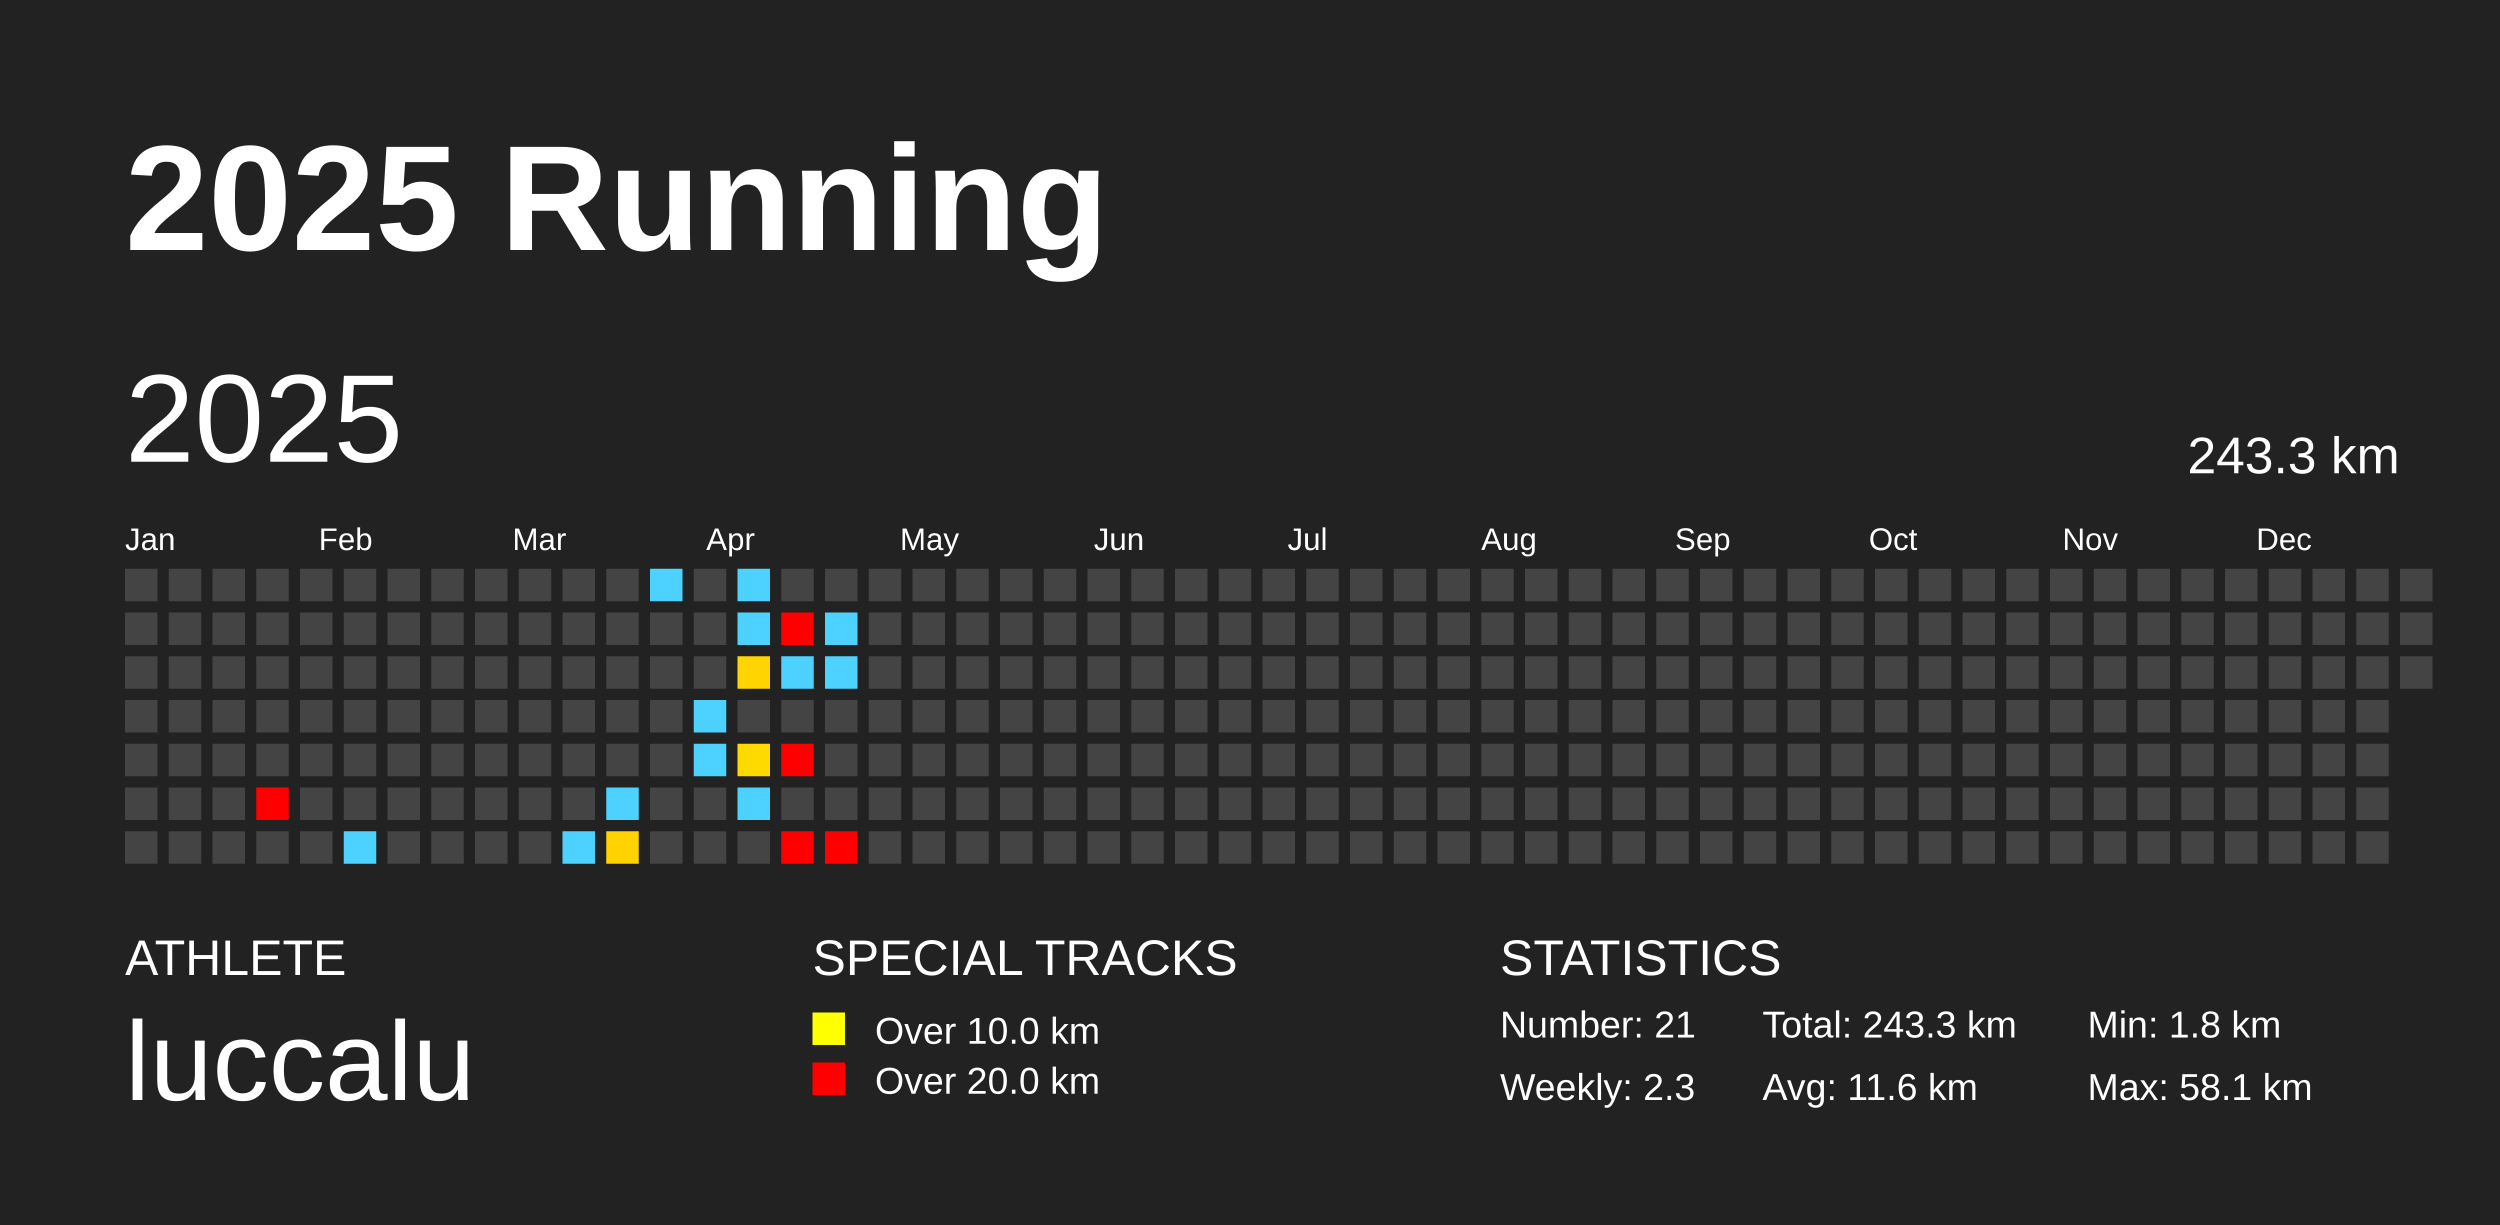
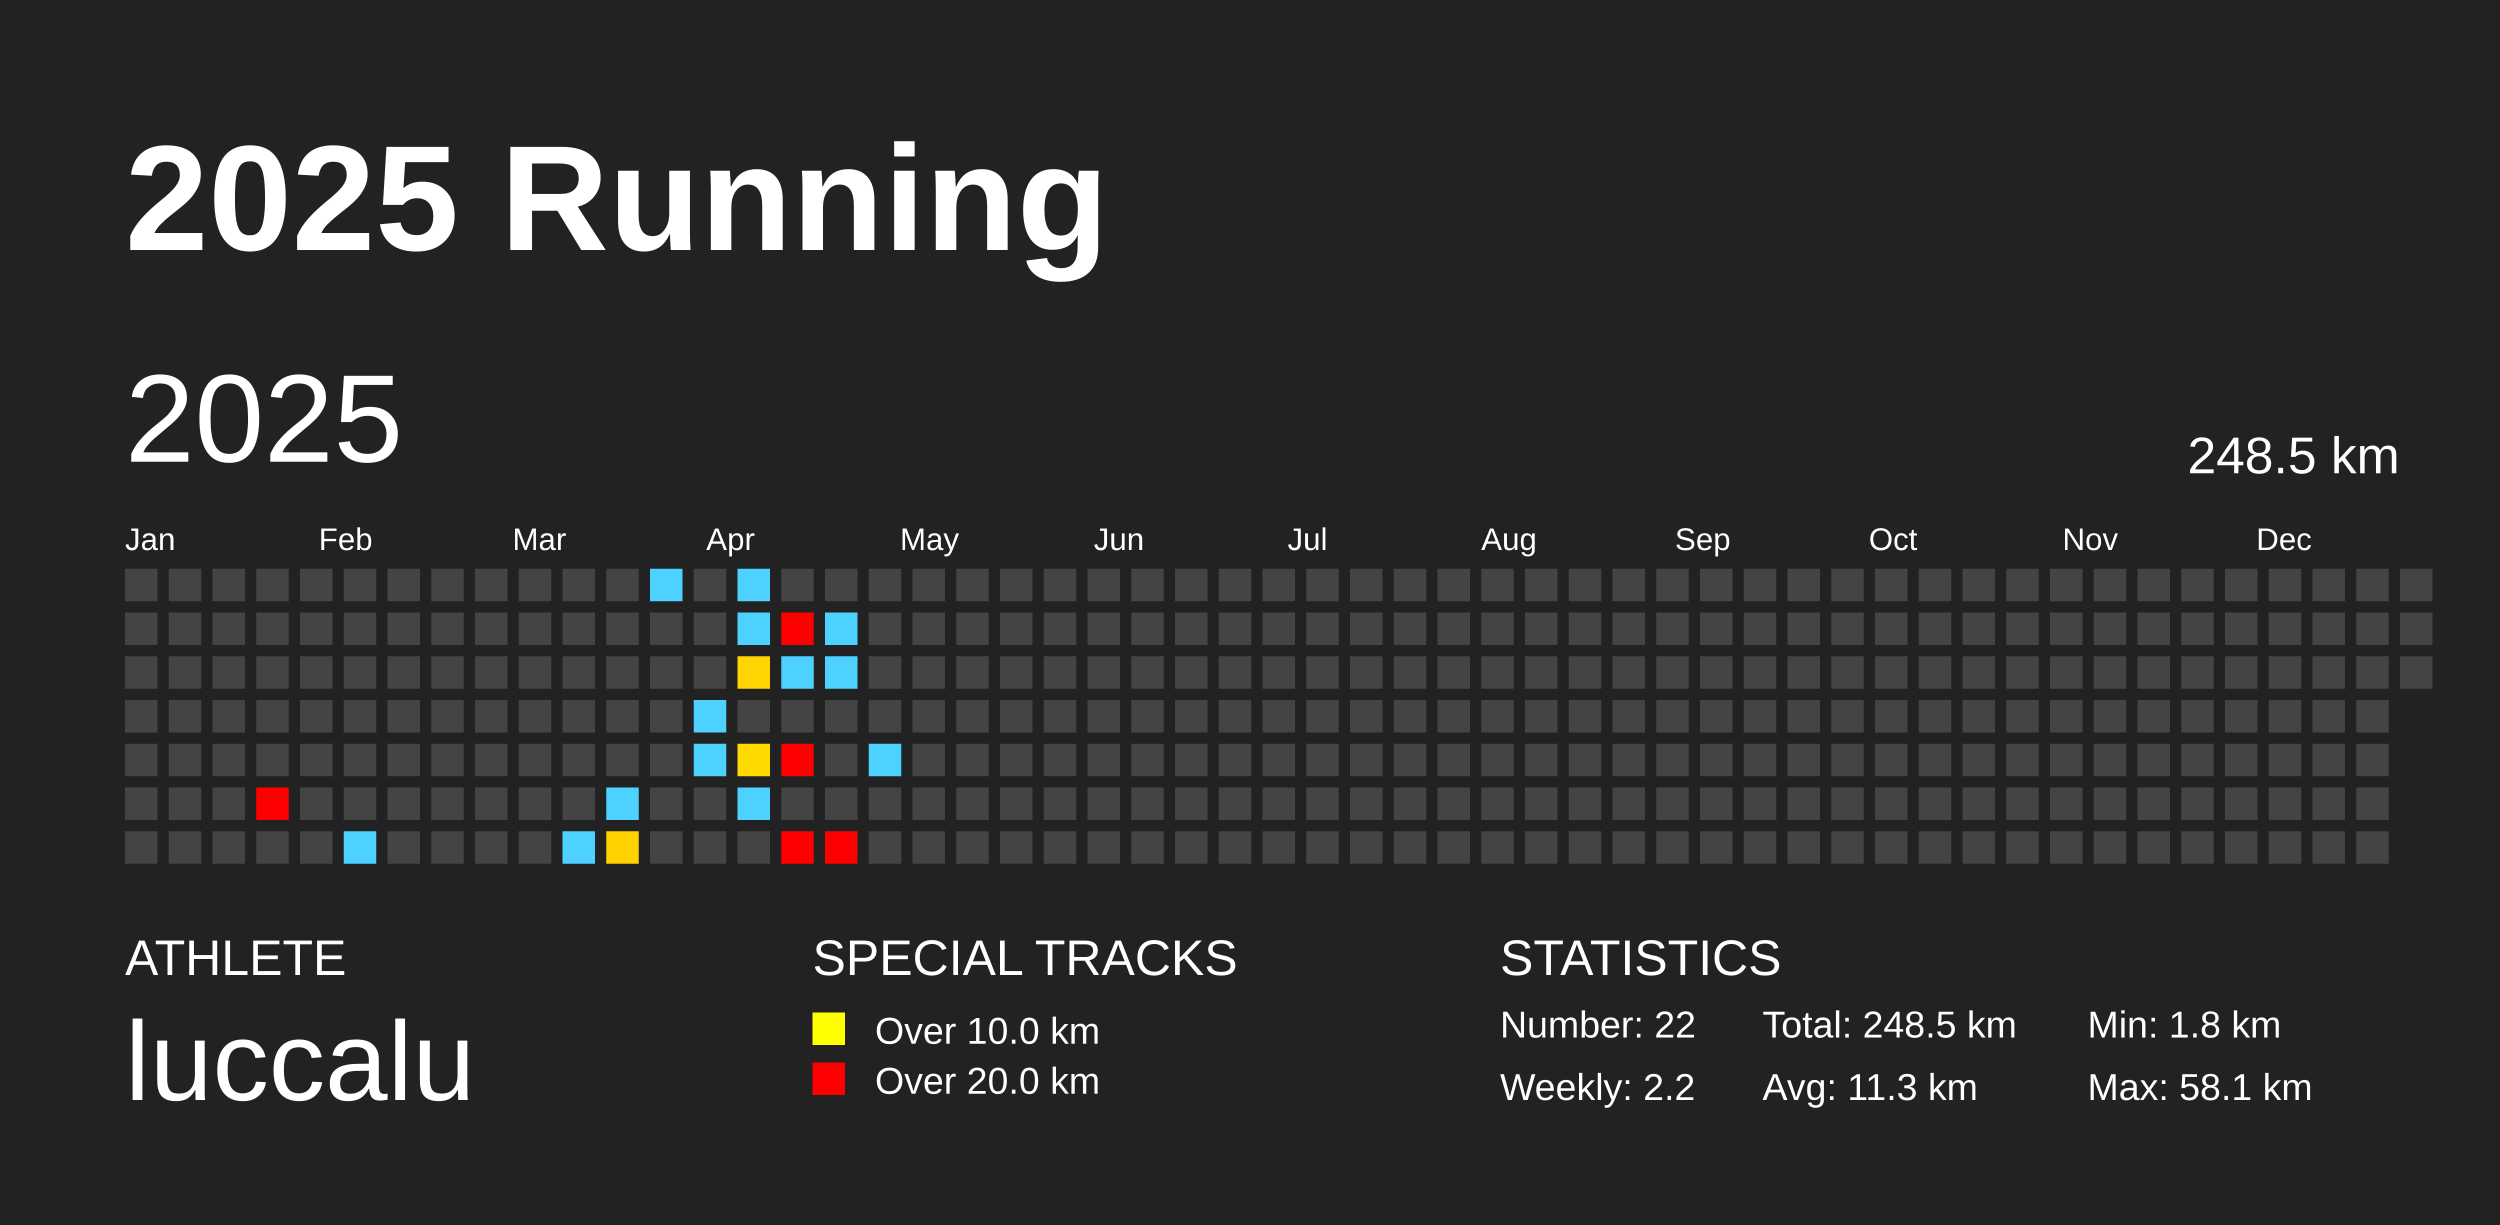
<svg xmlns="http://www.w3.org/2000/svg" baseProfile="full" height="98mm" version="1.1" viewBox="0,0,200,98" width="200mm">
  <defs />
  <rect fill="#222222" height="98" width="200" x="0" y="0" />
  <text fill="#FFFFFF" style="font-size:12px; font-family:Arial; font-weight:bold;" x="10" y="20">2025 Running</text>
  <text fill="#FFFFFF" style="font-size:4px; font-family:Arial" x="10" y="78">ATHLETE</text>
  <text fill="#FFFFFF" style="font-size:9px; font-family:Arial" x="10" y="88">luccalu</text>
  <text fill="#FFFFFF" style="font-size:4px; font-family:Arial" x="65" y="78">SPECIAL TRACKS</text>
  <rect fill="yellow" height="2.6" width="2.6" x="65" y="81" />
  <text fill="#FFFFFF" style="font-size:3px; font-family:Arial" x="70" y="83.5">Over 10.0 km</text>
  <rect fill="red" height="2.6" width="2.6" x="65" y="85" />
  <text fill="#FFFFFF" style="font-size:3px; font-family:Arial" x="70" y="87.5">Over 20.0 km</text>
  <text fill="#FFFFFF" style="font-size:4px; font-family:Arial" x="120" y="78">STATISTICS</text>
-   <text fill="#FFFFFF" style="font-size:3px; font-family:Arial" x="120" y="83">Number: 21</text>
-   <text fill="#FFFFFF" style="font-size:3px; font-family:Arial" x="120" y="88">Weekly: 2.3</text>
-   <text fill="#FFFFFF" style="font-size:3px; font-family:Arial" x="141" y="83">Total: 243.3 km</text>
-   <text fill="#FFFFFF" style="font-size:3px; font-family:Arial" x="141" y="88">Avg: 11.6 km</text>
+   <text fill="#FFFFFF" style="font-size:3px; font-family:Arial" x="120" y="83">Number: 22</text>
+   <text fill="#FFFFFF" style="font-size:3px; font-family:Arial" x="120" y="88">Weekly: 2.2</text>
+   <text fill="#FFFFFF" style="font-size:3px; font-family:Arial" x="141" y="83">Total: 248.5 km</text>
+   <text fill="#FFFFFF" style="font-size:3px; font-family:Arial" x="141" y="88">Avg: 11.3 km</text>
  <text fill="#FFFFFF" style="font-size:3px; font-family:Arial" x="167" y="83">Min: 1.8 km</text>
  <text fill="#FFFFFF" style="font-size:3px; font-family:Arial" x="167" y="88">Max: 58.1 km</text>
  <text dominant-baseline="hanging" fill="#FFFFFF" style="font-size:10.0px; font-family:Arial;" x="10" y="30">2025</text>
-   <text dominant-baseline="hanging" fill="#FFFFFF" style="font-size:4.125px; font-family:Arial;" x="175" y="35">243.3 km</text>
+   <text dominant-baseline="hanging" fill="#FFFFFF" style="font-size:4.125px; font-family:Arial;" x="175" y="35">248.5 km</text>
  <text fill="#FFFFFF" style="font-size:2.5px; font-family:Arial" x="10.0" y="44">Jan</text>
  <text fill="#FFFFFF" style="font-size:2.5px; font-family:Arial" x="25.5" y="44">Feb</text>
  <text fill="#FFFFFF" style="font-size:2.5px; font-family:Arial" x="41.0" y="44">Mar</text>
  <text fill="#FFFFFF" style="font-size:2.5px; font-family:Arial" x="56.5" y="44">Apr</text>
  <text fill="#FFFFFF" style="font-size:2.5px; font-family:Arial" x="72.0" y="44">May</text>
  <text fill="#FFFFFF" style="font-size:2.5px; font-family:Arial" x="87.5" y="44">Jun</text>
  <text fill="#FFFFFF" style="font-size:2.5px; font-family:Arial" x="103.0" y="44">Jul</text>
  <text fill="#FFFFFF" style="font-size:2.5px; font-family:Arial" x="118.5" y="44">Aug</text>
  <text fill="#FFFFFF" style="font-size:2.5px; font-family:Arial" x="134.0" y="44">Sep</text>
  <text fill="#FFFFFF" style="font-size:2.5px; font-family:Arial" x="149.5" y="44">Oct</text>
  <text fill="#FFFFFF" style="font-size:2.5px; font-family:Arial" x="165.0" y="44">Nov</text>
  <text fill="#FFFFFF" style="font-size:2.5px; font-family:Arial" x="180.5" y="44">Dec</text>
  <rect fill="#444444" height="2.6" width="2.6" x="10.0" y="45.5" />
  <rect fill="#444444" height="2.6" width="2.6" x="10.0" y="49.0" />
  <rect fill="#444444" height="2.6" width="2.6" x="10.0" y="52.5" />
  <rect fill="#444444" height="2.6" width="2.6" x="10.0" y="56.0" />
  <rect fill="#444444" height="2.6" width="2.6" x="10.0" y="59.5" />
  <rect fill="#444444" height="2.6" width="2.6" x="10.0" y="63.0" />
  <rect fill="#444444" height="2.6" width="2.6" x="10.0" y="66.5" />
  <rect fill="#444444" height="2.6" width="2.6" x="13.5" y="45.5" />
  <rect fill="#444444" height="2.6" width="2.6" x="13.5" y="49.0" />
  <rect fill="#444444" height="2.6" width="2.6" x="13.5" y="52.5" />
  <rect fill="#444444" height="2.6" width="2.6" x="13.5" y="56.0" />
  <rect fill="#444444" height="2.6" width="2.6" x="13.5" y="59.5" />
  <rect fill="#444444" height="2.6" width="2.6" x="13.5" y="63.0" />
  <rect fill="#444444" height="2.6" width="2.6" x="13.5" y="66.5" />
  <rect fill="#444444" height="2.6" width="2.6" x="17.0" y="45.5" />
  <rect fill="#444444" height="2.6" width="2.6" x="17.0" y="49.0" />
  <rect fill="#444444" height="2.6" width="2.6" x="17.0" y="52.5" />
  <rect fill="#444444" height="2.6" width="2.6" x="17.0" y="56.0" />
  <rect fill="#444444" height="2.6" width="2.6" x="17.0" y="59.5" />
  <rect fill="#444444" height="2.6" width="2.6" x="17.0" y="63.0" />
  <rect fill="#444444" height="2.6" width="2.6" x="17.0" y="66.5" />
  <rect fill="#444444" height="2.6" width="2.6" x="20.5" y="45.5" />
  <rect fill="#444444" height="2.6" width="2.6" x="20.5" y="49.0" />
  <rect fill="#444444" height="2.6" width="2.6" x="20.5" y="52.5" />
  <rect fill="#444444" height="2.6" width="2.6" x="20.5" y="56.0" />
  <rect fill="#444444" height="2.6" width="2.6" x="20.5" y="59.5" />
  <rect fill="red" height="2.6" width="2.6" x="20.5" y="63.0" />
  <rect fill="#444444" height="2.6" width="2.6" x="20.5" y="66.5" />
  <rect fill="#444444" height="2.6" width="2.6" x="24.0" y="45.5" />
  <rect fill="#444444" height="2.6" width="2.6" x="24.0" y="49.0" />
  <rect fill="#444444" height="2.6" width="2.6" x="24.0" y="52.5" />
  <rect fill="#444444" height="2.6" width="2.6" x="24.0" y="56.0" />
  <rect fill="#444444" height="2.6" width="2.6" x="24.0" y="59.5" />
  <rect fill="#444444" height="2.6" width="2.6" x="24.0" y="63.0" />
  <rect fill="#444444" height="2.6" width="2.6" x="24.0" y="66.5" />
  <rect fill="#444444" height="2.6" width="2.6" x="27.5" y="45.5" />
  <rect fill="#444444" height="2.6" width="2.6" x="27.5" y="49.0" />
  <rect fill="#444444" height="2.6" width="2.6" x="27.5" y="52.5" />
  <rect fill="#444444" height="2.6" width="2.6" x="27.5" y="56.0" />
  <rect fill="#444444" height="2.6" width="2.6" x="27.5" y="59.5" />
  <rect fill="#444444" height="2.6" width="2.6" x="27.5" y="63.0" />
  <rect fill="#4dd2ff" height="2.6" width="2.6" x="27.5" y="66.5" />
  <rect fill="#444444" height="2.6" width="2.6" x="31.0" y="45.5" />
  <rect fill="#444444" height="2.6" width="2.6" x="31.0" y="49.0" />
  <rect fill="#444444" height="2.6" width="2.6" x="31.0" y="52.5" />
  <rect fill="#444444" height="2.6" width="2.6" x="31.0" y="56.0" />
  <rect fill="#444444" height="2.6" width="2.6" x="31.0" y="59.5" />
  <rect fill="#444444" height="2.6" width="2.6" x="31.0" y="63.0" />
  <rect fill="#444444" height="2.6" width="2.6" x="31.0" y="66.5" />
  <rect fill="#444444" height="2.6" width="2.6" x="34.5" y="45.5" />
  <rect fill="#444444" height="2.6" width="2.6" x="34.5" y="49.0" />
  <rect fill="#444444" height="2.6" width="2.6" x="34.5" y="52.5" />
  <rect fill="#444444" height="2.6" width="2.6" x="34.5" y="56.0" />
  <rect fill="#444444" height="2.6" width="2.6" x="34.5" y="59.5" />
  <rect fill="#444444" height="2.6" width="2.6" x="34.5" y="63.0" />
  <rect fill="#444444" height="2.6" width="2.6" x="34.5" y="66.5" />
  <rect fill="#444444" height="2.6" width="2.6" x="38.0" y="45.5" />
  <rect fill="#444444" height="2.6" width="2.6" x="38.0" y="49.0" />
  <rect fill="#444444" height="2.6" width="2.6" x="38.0" y="52.5" />
  <rect fill="#444444" height="2.6" width="2.6" x="38.0" y="56.0" />
  <rect fill="#444444" height="2.6" width="2.6" x="38.0" y="59.5" />
  <rect fill="#444444" height="2.6" width="2.6" x="38.0" y="63.0" />
  <rect fill="#444444" height="2.6" width="2.6" x="38.0" y="66.5" />
  <rect fill="#444444" height="2.6" width="2.6" x="41.5" y="45.5" />
  <rect fill="#444444" height="2.6" width="2.6" x="41.5" y="49.0" />
  <rect fill="#444444" height="2.6" width="2.6" x="41.5" y="52.5" />
  <rect fill="#444444" height="2.6" width="2.6" x="41.5" y="56.0" />
  <rect fill="#444444" height="2.6" width="2.6" x="41.5" y="59.5" />
  <rect fill="#444444" height="2.6" width="2.6" x="41.5" y="63.0" />
  <rect fill="#444444" height="2.6" width="2.6" x="41.5" y="66.5" />
  <rect fill="#444444" height="2.6" width="2.6" x="45.0" y="45.5" />
  <rect fill="#444444" height="2.6" width="2.6" x="45.0" y="49.0" />
  <rect fill="#444444" height="2.6" width="2.6" x="45.0" y="52.5" />
  <rect fill="#444444" height="2.6" width="2.6" x="45.0" y="56.0" />
  <rect fill="#444444" height="2.6" width="2.6" x="45.0" y="59.5" />
  <rect fill="#444444" height="2.6" width="2.6" x="45.0" y="63.0" />
  <rect fill="#4dd2ff" height="2.6" width="2.6" x="45.0" y="66.5" />
  <rect fill="#444444" height="2.6" width="2.6" x="48.5" y="45.5" />
  <rect fill="#444444" height="2.6" width="2.6" x="48.5" y="49.0" />
  <rect fill="#444444" height="2.6" width="2.6" x="48.5" y="52.5" />
  <rect fill="#444444" height="2.6" width="2.6" x="48.5" y="56.0" />
  <rect fill="#444444" height="2.6" width="2.6" x="48.5" y="59.5" />
  <rect fill="#4dd2ff" height="2.6" width="2.6" x="48.5" y="63.0" />
  <rect fill="#ffd200" height="2.6" width="2.6" x="48.5" y="66.5" />
  <rect fill="#4dd2ff" height="2.6" width="2.6" x="52.0" y="45.5" />
  <rect fill="#444444" height="2.6" width="2.6" x="52.0" y="49.0" />
  <rect fill="#444444" height="2.6" width="2.6" x="52.0" y="52.5" />
  <rect fill="#444444" height="2.6" width="2.6" x="52.0" y="56.0" />
  <rect fill="#444444" height="2.6" width="2.6" x="52.0" y="59.5" />
  <rect fill="#444444" height="2.6" width="2.6" x="52.0" y="63.0" />
  <rect fill="#444444" height="2.6" width="2.6" x="52.0" y="66.5" />
  <rect fill="#444444" height="2.6" width="2.6" x="55.5" y="45.5" />
  <rect fill="#444444" height="2.6" width="2.6" x="55.5" y="49.0" />
  <rect fill="#444444" height="2.6" width="2.6" x="55.5" y="52.5" />
  <rect fill="#4dd2ff" height="2.6" width="2.6" x="55.5" y="56.0" />
  <rect fill="#4dd2ff" height="2.6" width="2.6" x="55.5" y="59.5" />
  <rect fill="#444444" height="2.6" width="2.6" x="55.5" y="63.0" />
  <rect fill="#444444" height="2.6" width="2.6" x="55.5" y="66.5" />
  <rect fill="#4dd2ff" height="2.6" width="2.6" x="59.0" y="45.5" />
  <rect fill="#4dd2ff" height="2.6" width="2.6" x="59.0" y="49.0" />
  <rect fill="#ffd400" height="2.6" width="2.6" x="59.0" y="52.5" />
  <rect fill="#444444" height="2.6" width="2.6" x="59.0" y="56.0" />
  <rect fill="#ffda00" height="2.6" width="2.6" x="59.0" y="59.5" />
  <rect fill="#4dd2ff" height="2.6" width="2.6" x="59.0" y="63.0" />
  <rect fill="#444444" height="2.6" width="2.6" x="59.0" y="66.5" />
  <rect fill="#444444" height="2.6" width="2.6" x="62.5" y="45.5" />
  <rect fill="red" height="2.6" width="2.6" x="62.5" y="49.0" />
  <rect fill="#4dd2ff" height="2.6" width="2.6" x="62.5" y="52.5" />
  <rect fill="#444444" height="2.6" width="2.6" x="62.5" y="56.0" />
  <rect fill="red" height="2.6" width="2.6" x="62.5" y="59.5" />
  <rect fill="#444444" height="2.6" width="2.6" x="62.5" y="63.0" />
  <rect fill="red" height="2.6" width="2.6" x="62.5" y="66.5" />
  <rect fill="#444444" height="2.6" width="2.6" x="66.0" y="45.5" />
  <rect fill="#4dd2ff" height="2.6" width="2.6" x="66.0" y="49.0" />
  <rect fill="#4dd2ff" height="2.6" width="2.6" x="66.0" y="52.5" />
  <rect fill="#444444" height="2.6" width="2.6" x="66.0" y="56.0" />
  <rect fill="#444444" height="2.6" width="2.6" x="66.0" y="59.5" />
  <rect fill="#444444" height="2.6" width="2.6" x="66.0" y="63.0" />
  <rect fill="red" height="2.6" width="2.6" x="66.0" y="66.5" />
  <rect fill="#444444" height="2.6" width="2.6" x="69.5" y="45.5" />
  <rect fill="#444444" height="2.6" width="2.6" x="69.5" y="49.0" />
  <rect fill="#444444" height="2.6" width="2.6" x="69.5" y="52.5" />
  <rect fill="#444444" height="2.6" width="2.6" x="69.5" y="56.0" />
-   <rect fill="#444444" height="2.6" width="2.6" x="69.5" y="59.5" />
+   <rect fill="#4dd2ff" height="2.6" width="2.6" x="69.5" y="59.5" />
  <rect fill="#444444" height="2.6" width="2.6" x="69.5" y="63.0" />
  <rect fill="#444444" height="2.6" width="2.6" x="69.5" y="66.5" />
  <rect fill="#444444" height="2.6" width="2.6" x="73.0" y="45.5" />
  <rect fill="#444444" height="2.6" width="2.6" x="73.0" y="49.0" />
  <rect fill="#444444" height="2.6" width="2.6" x="73.0" y="52.5" />
  <rect fill="#444444" height="2.6" width="2.6" x="73.0" y="56.0" />
  <rect fill="#444444" height="2.6" width="2.6" x="73.0" y="59.5" />
  <rect fill="#444444" height="2.6" width="2.6" x="73.0" y="63.0" />
  <rect fill="#444444" height="2.6" width="2.6" x="73.0" y="66.5" />
  <rect fill="#444444" height="2.6" width="2.6" x="76.5" y="45.5" />
  <rect fill="#444444" height="2.6" width="2.6" x="76.5" y="49.0" />
  <rect fill="#444444" height="2.6" width="2.6" x="76.5" y="52.5" />
  <rect fill="#444444" height="2.6" width="2.6" x="76.5" y="56.0" />
  <rect fill="#444444" height="2.6" width="2.6" x="76.5" y="59.5" />
  <rect fill="#444444" height="2.6" width="2.6" x="76.5" y="63.0" />
  <rect fill="#444444" height="2.6" width="2.6" x="76.5" y="66.5" />
  <rect fill="#444444" height="2.6" width="2.6" x="80.0" y="45.5" />
  <rect fill="#444444" height="2.6" width="2.6" x="80.0" y="49.0" />
  <rect fill="#444444" height="2.6" width="2.6" x="80.0" y="52.5" />
  <rect fill="#444444" height="2.6" width="2.6" x="80.0" y="56.0" />
  <rect fill="#444444" height="2.6" width="2.6" x="80.0" y="59.5" />
  <rect fill="#444444" height="2.6" width="2.6" x="80.0" y="63.0" />
  <rect fill="#444444" height="2.6" width="2.6" x="80.0" y="66.5" />
  <rect fill="#444444" height="2.6" width="2.6" x="83.5" y="45.5" />
  <rect fill="#444444" height="2.6" width="2.6" x="83.5" y="49.0" />
  <rect fill="#444444" height="2.6" width="2.6" x="83.5" y="52.5" />
  <rect fill="#444444" height="2.6" width="2.6" x="83.5" y="56.0" />
  <rect fill="#444444" height="2.6" width="2.6" x="83.5" y="59.5" />
  <rect fill="#444444" height="2.6" width="2.6" x="83.5" y="63.0" />
  <rect fill="#444444" height="2.6" width="2.6" x="83.5" y="66.5" />
  <rect fill="#444444" height="2.6" width="2.6" x="87.0" y="45.5" />
  <rect fill="#444444" height="2.6" width="2.6" x="87.0" y="49.0" />
  <rect fill="#444444" height="2.6" width="2.6" x="87.0" y="52.5" />
  <rect fill="#444444" height="2.6" width="2.6" x="87.0" y="56.0" />
  <rect fill="#444444" height="2.6" width="2.6" x="87.0" y="59.5" />
  <rect fill="#444444" height="2.6" width="2.6" x="87.0" y="63.0" />
  <rect fill="#444444" height="2.6" width="2.6" x="87.0" y="66.5" />
  <rect fill="#444444" height="2.6" width="2.6" x="90.5" y="45.5" />
  <rect fill="#444444" height="2.6" width="2.6" x="90.5" y="49.0" />
  <rect fill="#444444" height="2.6" width="2.6" x="90.5" y="52.5" />
  <rect fill="#444444" height="2.6" width="2.6" x="90.5" y="56.0" />
  <rect fill="#444444" height="2.6" width="2.6" x="90.5" y="59.5" />
  <rect fill="#444444" height="2.6" width="2.6" x="90.5" y="63.0" />
  <rect fill="#444444" height="2.6" width="2.6" x="90.5" y="66.5" />
  <rect fill="#444444" height="2.6" width="2.6" x="94.0" y="45.5" />
  <rect fill="#444444" height="2.6" width="2.6" x="94.0" y="49.0" />
  <rect fill="#444444" height="2.6" width="2.6" x="94.0" y="52.5" />
  <rect fill="#444444" height="2.6" width="2.6" x="94.0" y="56.0" />
  <rect fill="#444444" height="2.6" width="2.6" x="94.0" y="59.5" />
  <rect fill="#444444" height="2.6" width="2.6" x="94.0" y="63.0" />
  <rect fill="#444444" height="2.6" width="2.6" x="94.0" y="66.5" />
  <rect fill="#444444" height="2.6" width="2.6" x="97.5" y="45.5" />
  <rect fill="#444444" height="2.6" width="2.6" x="97.5" y="49.0" />
  <rect fill="#444444" height="2.6" width="2.6" x="97.5" y="52.5" />
  <rect fill="#444444" height="2.6" width="2.6" x="97.5" y="56.0" />
  <rect fill="#444444" height="2.6" width="2.6" x="97.5" y="59.5" />
  <rect fill="#444444" height="2.6" width="2.6" x="97.5" y="63.0" />
  <rect fill="#444444" height="2.6" width="2.6" x="97.5" y="66.5" />
  <rect fill="#444444" height="2.6" width="2.6" x="101.0" y="45.5" />
  <rect fill="#444444" height="2.6" width="2.6" x="101.0" y="49.0" />
  <rect fill="#444444" height="2.6" width="2.6" x="101.0" y="52.5" />
  <rect fill="#444444" height="2.6" width="2.6" x="101.0" y="56.0" />
  <rect fill="#444444" height="2.6" width="2.6" x="101.0" y="59.5" />
  <rect fill="#444444" height="2.6" width="2.6" x="101.0" y="63.0" />
  <rect fill="#444444" height="2.6" width="2.6" x="101.0" y="66.5" />
  <rect fill="#444444" height="2.6" width="2.6" x="104.5" y="45.5" />
  <rect fill="#444444" height="2.6" width="2.6" x="104.5" y="49.0" />
  <rect fill="#444444" height="2.6" width="2.6" x="104.5" y="52.5" />
  <rect fill="#444444" height="2.6" width="2.6" x="104.5" y="56.0" />
  <rect fill="#444444" height="2.6" width="2.6" x="104.5" y="59.5" />
  <rect fill="#444444" height="2.6" width="2.6" x="104.5" y="63.0" />
  <rect fill="#444444" height="2.6" width="2.6" x="104.5" y="66.5" />
  <rect fill="#444444" height="2.6" width="2.6" x="108.0" y="45.5" />
  <rect fill="#444444" height="2.6" width="2.6" x="108.0" y="49.0" />
  <rect fill="#444444" height="2.6" width="2.6" x="108.0" y="52.5" />
  <rect fill="#444444" height="2.6" width="2.6" x="108.0" y="56.0" />
  <rect fill="#444444" height="2.6" width="2.6" x="108.0" y="59.5" />
  <rect fill="#444444" height="2.6" width="2.6" x="108.0" y="63.0" />
  <rect fill="#444444" height="2.6" width="2.6" x="108.0" y="66.5" />
  <rect fill="#444444" height="2.6" width="2.6" x="111.5" y="45.5" />
  <rect fill="#444444" height="2.6" width="2.6" x="111.5" y="49.0" />
  <rect fill="#444444" height="2.6" width="2.6" x="111.5" y="52.5" />
  <rect fill="#444444" height="2.6" width="2.6" x="111.5" y="56.0" />
  <rect fill="#444444" height="2.6" width="2.6" x="111.5" y="59.5" />
  <rect fill="#444444" height="2.6" width="2.6" x="111.5" y="63.0" />
  <rect fill="#444444" height="2.6" width="2.6" x="111.5" y="66.5" />
  <rect fill="#444444" height="2.6" width="2.6" x="115.0" y="45.5" />
  <rect fill="#444444" height="2.6" width="2.6" x="115.0" y="49.0" />
  <rect fill="#444444" height="2.6" width="2.6" x="115.0" y="52.5" />
  <rect fill="#444444" height="2.6" width="2.6" x="115.0" y="56.0" />
  <rect fill="#444444" height="2.6" width="2.6" x="115.0" y="59.5" />
  <rect fill="#444444" height="2.6" width="2.6" x="115.0" y="63.0" />
  <rect fill="#444444" height="2.6" width="2.6" x="115.0" y="66.5" />
  <rect fill="#444444" height="2.6" width="2.6" x="118.5" y="45.5" />
  <rect fill="#444444" height="2.6" width="2.6" x="118.5" y="49.0" />
  <rect fill="#444444" height="2.6" width="2.6" x="118.5" y="52.5" />
  <rect fill="#444444" height="2.6" width="2.6" x="118.5" y="56.0" />
  <rect fill="#444444" height="2.6" width="2.6" x="118.5" y="59.5" />
  <rect fill="#444444" height="2.6" width="2.6" x="118.5" y="63.0" />
  <rect fill="#444444" height="2.6" width="2.6" x="118.5" y="66.5" />
  <rect fill="#444444" height="2.6" width="2.6" x="122.0" y="45.5" />
  <rect fill="#444444" height="2.6" width="2.6" x="122.0" y="49.0" />
  <rect fill="#444444" height="2.6" width="2.6" x="122.0" y="52.5" />
  <rect fill="#444444" height="2.6" width="2.6" x="122.0" y="56.0" />
  <rect fill="#444444" height="2.6" width="2.6" x="122.0" y="59.5" />
  <rect fill="#444444" height="2.6" width="2.6" x="122.0" y="63.0" />
  <rect fill="#444444" height="2.6" width="2.6" x="122.0" y="66.5" />
  <rect fill="#444444" height="2.6" width="2.6" x="125.5" y="45.5" />
  <rect fill="#444444" height="2.6" width="2.6" x="125.5" y="49.0" />
  <rect fill="#444444" height="2.6" width="2.6" x="125.5" y="52.5" />
  <rect fill="#444444" height="2.6" width="2.6" x="125.5" y="56.0" />
  <rect fill="#444444" height="2.6" width="2.6" x="125.5" y="59.5" />
  <rect fill="#444444" height="2.6" width="2.6" x="125.5" y="63.0" />
  <rect fill="#444444" height="2.6" width="2.6" x="125.5" y="66.5" />
  <rect fill="#444444" height="2.6" width="2.6" x="129.0" y="45.5" />
  <rect fill="#444444" height="2.6" width="2.6" x="129.0" y="49.0" />
  <rect fill="#444444" height="2.6" width="2.6" x="129.0" y="52.5" />
  <rect fill="#444444" height="2.6" width="2.6" x="129.0" y="56.0" />
  <rect fill="#444444" height="2.6" width="2.6" x="129.0" y="59.5" />
  <rect fill="#444444" height="2.6" width="2.6" x="129.0" y="63.0" />
  <rect fill="#444444" height="2.6" width="2.6" x="129.0" y="66.5" />
  <rect fill="#444444" height="2.6" width="2.6" x="132.5" y="45.5" />
  <rect fill="#444444" height="2.6" width="2.6" x="132.5" y="49.0" />
  <rect fill="#444444" height="2.6" width="2.6" x="132.5" y="52.5" />
  <rect fill="#444444" height="2.6" width="2.6" x="132.5" y="56.0" />
  <rect fill="#444444" height="2.6" width="2.6" x="132.5" y="59.5" />
  <rect fill="#444444" height="2.6" width="2.6" x="132.5" y="63.0" />
  <rect fill="#444444" height="2.6" width="2.6" x="132.5" y="66.5" />
  <rect fill="#444444" height="2.6" width="2.6" x="136.0" y="45.5" />
  <rect fill="#444444" height="2.6" width="2.6" x="136.0" y="49.0" />
  <rect fill="#444444" height="2.6" width="2.6" x="136.0" y="52.5" />
  <rect fill="#444444" height="2.6" width="2.6" x="136.0" y="56.0" />
  <rect fill="#444444" height="2.6" width="2.6" x="136.0" y="59.5" />
  <rect fill="#444444" height="2.6" width="2.6" x="136.0" y="63.0" />
  <rect fill="#444444" height="2.6" width="2.6" x="136.0" y="66.5" />
  <rect fill="#444444" height="2.6" width="2.6" x="139.5" y="45.5" />
  <rect fill="#444444" height="2.6" width="2.6" x="139.5" y="49.0" />
  <rect fill="#444444" height="2.6" width="2.6" x="139.5" y="52.5" />
  <rect fill="#444444" height="2.6" width="2.6" x="139.5" y="56.0" />
  <rect fill="#444444" height="2.6" width="2.6" x="139.5" y="59.5" />
  <rect fill="#444444" height="2.6" width="2.6" x="139.5" y="63.0" />
  <rect fill="#444444" height="2.6" width="2.6" x="139.5" y="66.5" />
  <rect fill="#444444" height="2.6" width="2.6" x="143.0" y="45.5" />
  <rect fill="#444444" height="2.6" width="2.6" x="143.0" y="49.0" />
  <rect fill="#444444" height="2.6" width="2.6" x="143.0" y="52.5" />
  <rect fill="#444444" height="2.6" width="2.6" x="143.0" y="56.0" />
  <rect fill="#444444" height="2.6" width="2.6" x="143.0" y="59.5" />
  <rect fill="#444444" height="2.6" width="2.6" x="143.0" y="63.0" />
  <rect fill="#444444" height="2.6" width="2.6" x="143.0" y="66.5" />
  <rect fill="#444444" height="2.6" width="2.6" x="146.5" y="45.5" />
  <rect fill="#444444" height="2.6" width="2.6" x="146.5" y="49.0" />
  <rect fill="#444444" height="2.6" width="2.6" x="146.5" y="52.5" />
  <rect fill="#444444" height="2.6" width="2.6" x="146.5" y="56.0" />
  <rect fill="#444444" height="2.6" width="2.6" x="146.5" y="59.5" />
  <rect fill="#444444" height="2.6" width="2.6" x="146.5" y="63.0" />
  <rect fill="#444444" height="2.6" width="2.6" x="146.5" y="66.5" />
  <rect fill="#444444" height="2.6" width="2.6" x="150.0" y="45.5" />
  <rect fill="#444444" height="2.6" width="2.6" x="150.0" y="49.0" />
  <rect fill="#444444" height="2.6" width="2.6" x="150.0" y="52.5" />
  <rect fill="#444444" height="2.6" width="2.6" x="150.0" y="56.0" />
  <rect fill="#444444" height="2.6" width="2.6" x="150.0" y="59.5" />
  <rect fill="#444444" height="2.6" width="2.6" x="150.0" y="63.0" />
  <rect fill="#444444" height="2.6" width="2.6" x="150.0" y="66.5" />
  <rect fill="#444444" height="2.6" width="2.6" x="153.5" y="45.5" />
  <rect fill="#444444" height="2.6" width="2.6" x="153.5" y="49.0" />
  <rect fill="#444444" height="2.6" width="2.6" x="153.5" y="52.5" />
  <rect fill="#444444" height="2.6" width="2.6" x="153.5" y="56.0" />
  <rect fill="#444444" height="2.6" width="2.6" x="153.5" y="59.5" />
  <rect fill="#444444" height="2.6" width="2.6" x="153.5" y="63.0" />
  <rect fill="#444444" height="2.6" width="2.6" x="153.5" y="66.5" />
  <rect fill="#444444" height="2.6" width="2.6" x="157.0" y="45.5" />
  <rect fill="#444444" height="2.6" width="2.6" x="157.0" y="49.0" />
  <rect fill="#444444" height="2.6" width="2.6" x="157.0" y="52.5" />
  <rect fill="#444444" height="2.6" width="2.6" x="157.0" y="56.0" />
  <rect fill="#444444" height="2.6" width="2.6" x="157.0" y="59.5" />
  <rect fill="#444444" height="2.6" width="2.6" x="157.0" y="63.0" />
  <rect fill="#444444" height="2.6" width="2.6" x="157.0" y="66.5" />
  <rect fill="#444444" height="2.6" width="2.6" x="160.5" y="45.5" />
  <rect fill="#444444" height="2.6" width="2.6" x="160.5" y="49.0" />
  <rect fill="#444444" height="2.6" width="2.6" x="160.5" y="52.5" />
  <rect fill="#444444" height="2.6" width="2.6" x="160.5" y="56.0" />
  <rect fill="#444444" height="2.6" width="2.6" x="160.5" y="59.5" />
  <rect fill="#444444" height="2.6" width="2.6" x="160.5" y="63.0" />
  <rect fill="#444444" height="2.6" width="2.6" x="160.5" y="66.5" />
  <rect fill="#444444" height="2.6" width="2.6" x="164.0" y="45.5" />
  <rect fill="#444444" height="2.6" width="2.6" x="164.0" y="49.0" />
  <rect fill="#444444" height="2.6" width="2.6" x="164.0" y="52.5" />
  <rect fill="#444444" height="2.6" width="2.6" x="164.0" y="56.0" />
  <rect fill="#444444" height="2.6" width="2.6" x="164.0" y="59.5" />
  <rect fill="#444444" height="2.6" width="2.6" x="164.0" y="63.0" />
  <rect fill="#444444" height="2.6" width="2.6" x="164.0" y="66.5" />
  <rect fill="#444444" height="2.6" width="2.6" x="167.5" y="45.5" />
  <rect fill="#444444" height="2.6" width="2.6" x="167.5" y="49.0" />
  <rect fill="#444444" height="2.6" width="2.6" x="167.5" y="52.5" />
  <rect fill="#444444" height="2.6" width="2.6" x="167.5" y="56.0" />
  <rect fill="#444444" height="2.6" width="2.6" x="167.5" y="59.5" />
  <rect fill="#444444" height="2.6" width="2.6" x="167.5" y="63.0" />
  <rect fill="#444444" height="2.6" width="2.6" x="167.5" y="66.5" />
  <rect fill="#444444" height="2.6" width="2.6" x="171.0" y="45.5" />
  <rect fill="#444444" height="2.6" width="2.6" x="171.0" y="49.0" />
  <rect fill="#444444" height="2.6" width="2.6" x="171.0" y="52.5" />
  <rect fill="#444444" height="2.6" width="2.6" x="171.0" y="56.0" />
  <rect fill="#444444" height="2.6" width="2.6" x="171.0" y="59.5" />
  <rect fill="#444444" height="2.6" width="2.6" x="171.0" y="63.0" />
  <rect fill="#444444" height="2.6" width="2.6" x="171.0" y="66.5" />
  <rect fill="#444444" height="2.6" width="2.6" x="174.5" y="45.5" />
  <rect fill="#444444" height="2.6" width="2.6" x="174.5" y="49.0" />
  <rect fill="#444444" height="2.6" width="2.6" x="174.5" y="52.5" />
  <rect fill="#444444" height="2.6" width="2.6" x="174.5" y="56.0" />
  <rect fill="#444444" height="2.6" width="2.6" x="174.5" y="59.5" />
  <rect fill="#444444" height="2.6" width="2.6" x="174.5" y="63.0" />
  <rect fill="#444444" height="2.6" width="2.6" x="174.5" y="66.5" />
  <rect fill="#444444" height="2.6" width="2.6" x="178.0" y="45.5" />
  <rect fill="#444444" height="2.6" width="2.6" x="178.0" y="49.0" />
  <rect fill="#444444" height="2.6" width="2.6" x="178.0" y="52.5" />
  <rect fill="#444444" height="2.6" width="2.6" x="178.0" y="56.0" />
  <rect fill="#444444" height="2.6" width="2.6" x="178.0" y="59.5" />
  <rect fill="#444444" height="2.6" width="2.6" x="178.0" y="63.0" />
  <rect fill="#444444" height="2.6" width="2.6" x="178.0" y="66.5" />
  <rect fill="#444444" height="2.6" width="2.6" x="181.5" y="45.5" />
  <rect fill="#444444" height="2.6" width="2.6" x="181.5" y="49.0" />
  <rect fill="#444444" height="2.6" width="2.6" x="181.5" y="52.5" />
  <rect fill="#444444" height="2.6" width="2.6" x="181.5" y="56.0" />
  <rect fill="#444444" height="2.6" width="2.6" x="181.5" y="59.5" />
  <rect fill="#444444" height="2.6" width="2.6" x="181.5" y="63.0" />
  <rect fill="#444444" height="2.6" width="2.6" x="181.5" y="66.5" />
  <rect fill="#444444" height="2.6" width="2.6" x="185.0" y="45.5" />
  <rect fill="#444444" height="2.6" width="2.6" x="185.0" y="49.0" />
  <rect fill="#444444" height="2.6" width="2.6" x="185.0" y="52.5" />
  <rect fill="#444444" height="2.6" width="2.6" x="185.0" y="56.0" />
  <rect fill="#444444" height="2.6" width="2.6" x="185.0" y="59.5" />
  <rect fill="#444444" height="2.6" width="2.6" x="185.0" y="63.0" />
  <rect fill="#444444" height="2.6" width="2.6" x="185.0" y="66.5" />
  <rect fill="#444444" height="2.6" width="2.6" x="188.5" y="45.5" />
  <rect fill="#444444" height="2.6" width="2.6" x="188.5" y="49.0" />
  <rect fill="#444444" height="2.6" width="2.6" x="188.5" y="52.5" />
  <rect fill="#444444" height="2.6" width="2.6" x="188.5" y="56.0" />
  <rect fill="#444444" height="2.6" width="2.6" x="188.5" y="59.5" />
  <rect fill="#444444" height="2.6" width="2.6" x="188.5" y="63.0" />
  <rect fill="#444444" height="2.6" width="2.6" x="188.5" y="66.5" />
  <rect fill="#444444" height="2.6" width="2.6" x="192.0" y="45.5" />
  <rect fill="#444444" height="2.6" width="2.6" x="192.0" y="49.0" />
  <rect fill="#444444" height="2.6" width="2.6" x="192.0" y="52.5" />
</svg>
